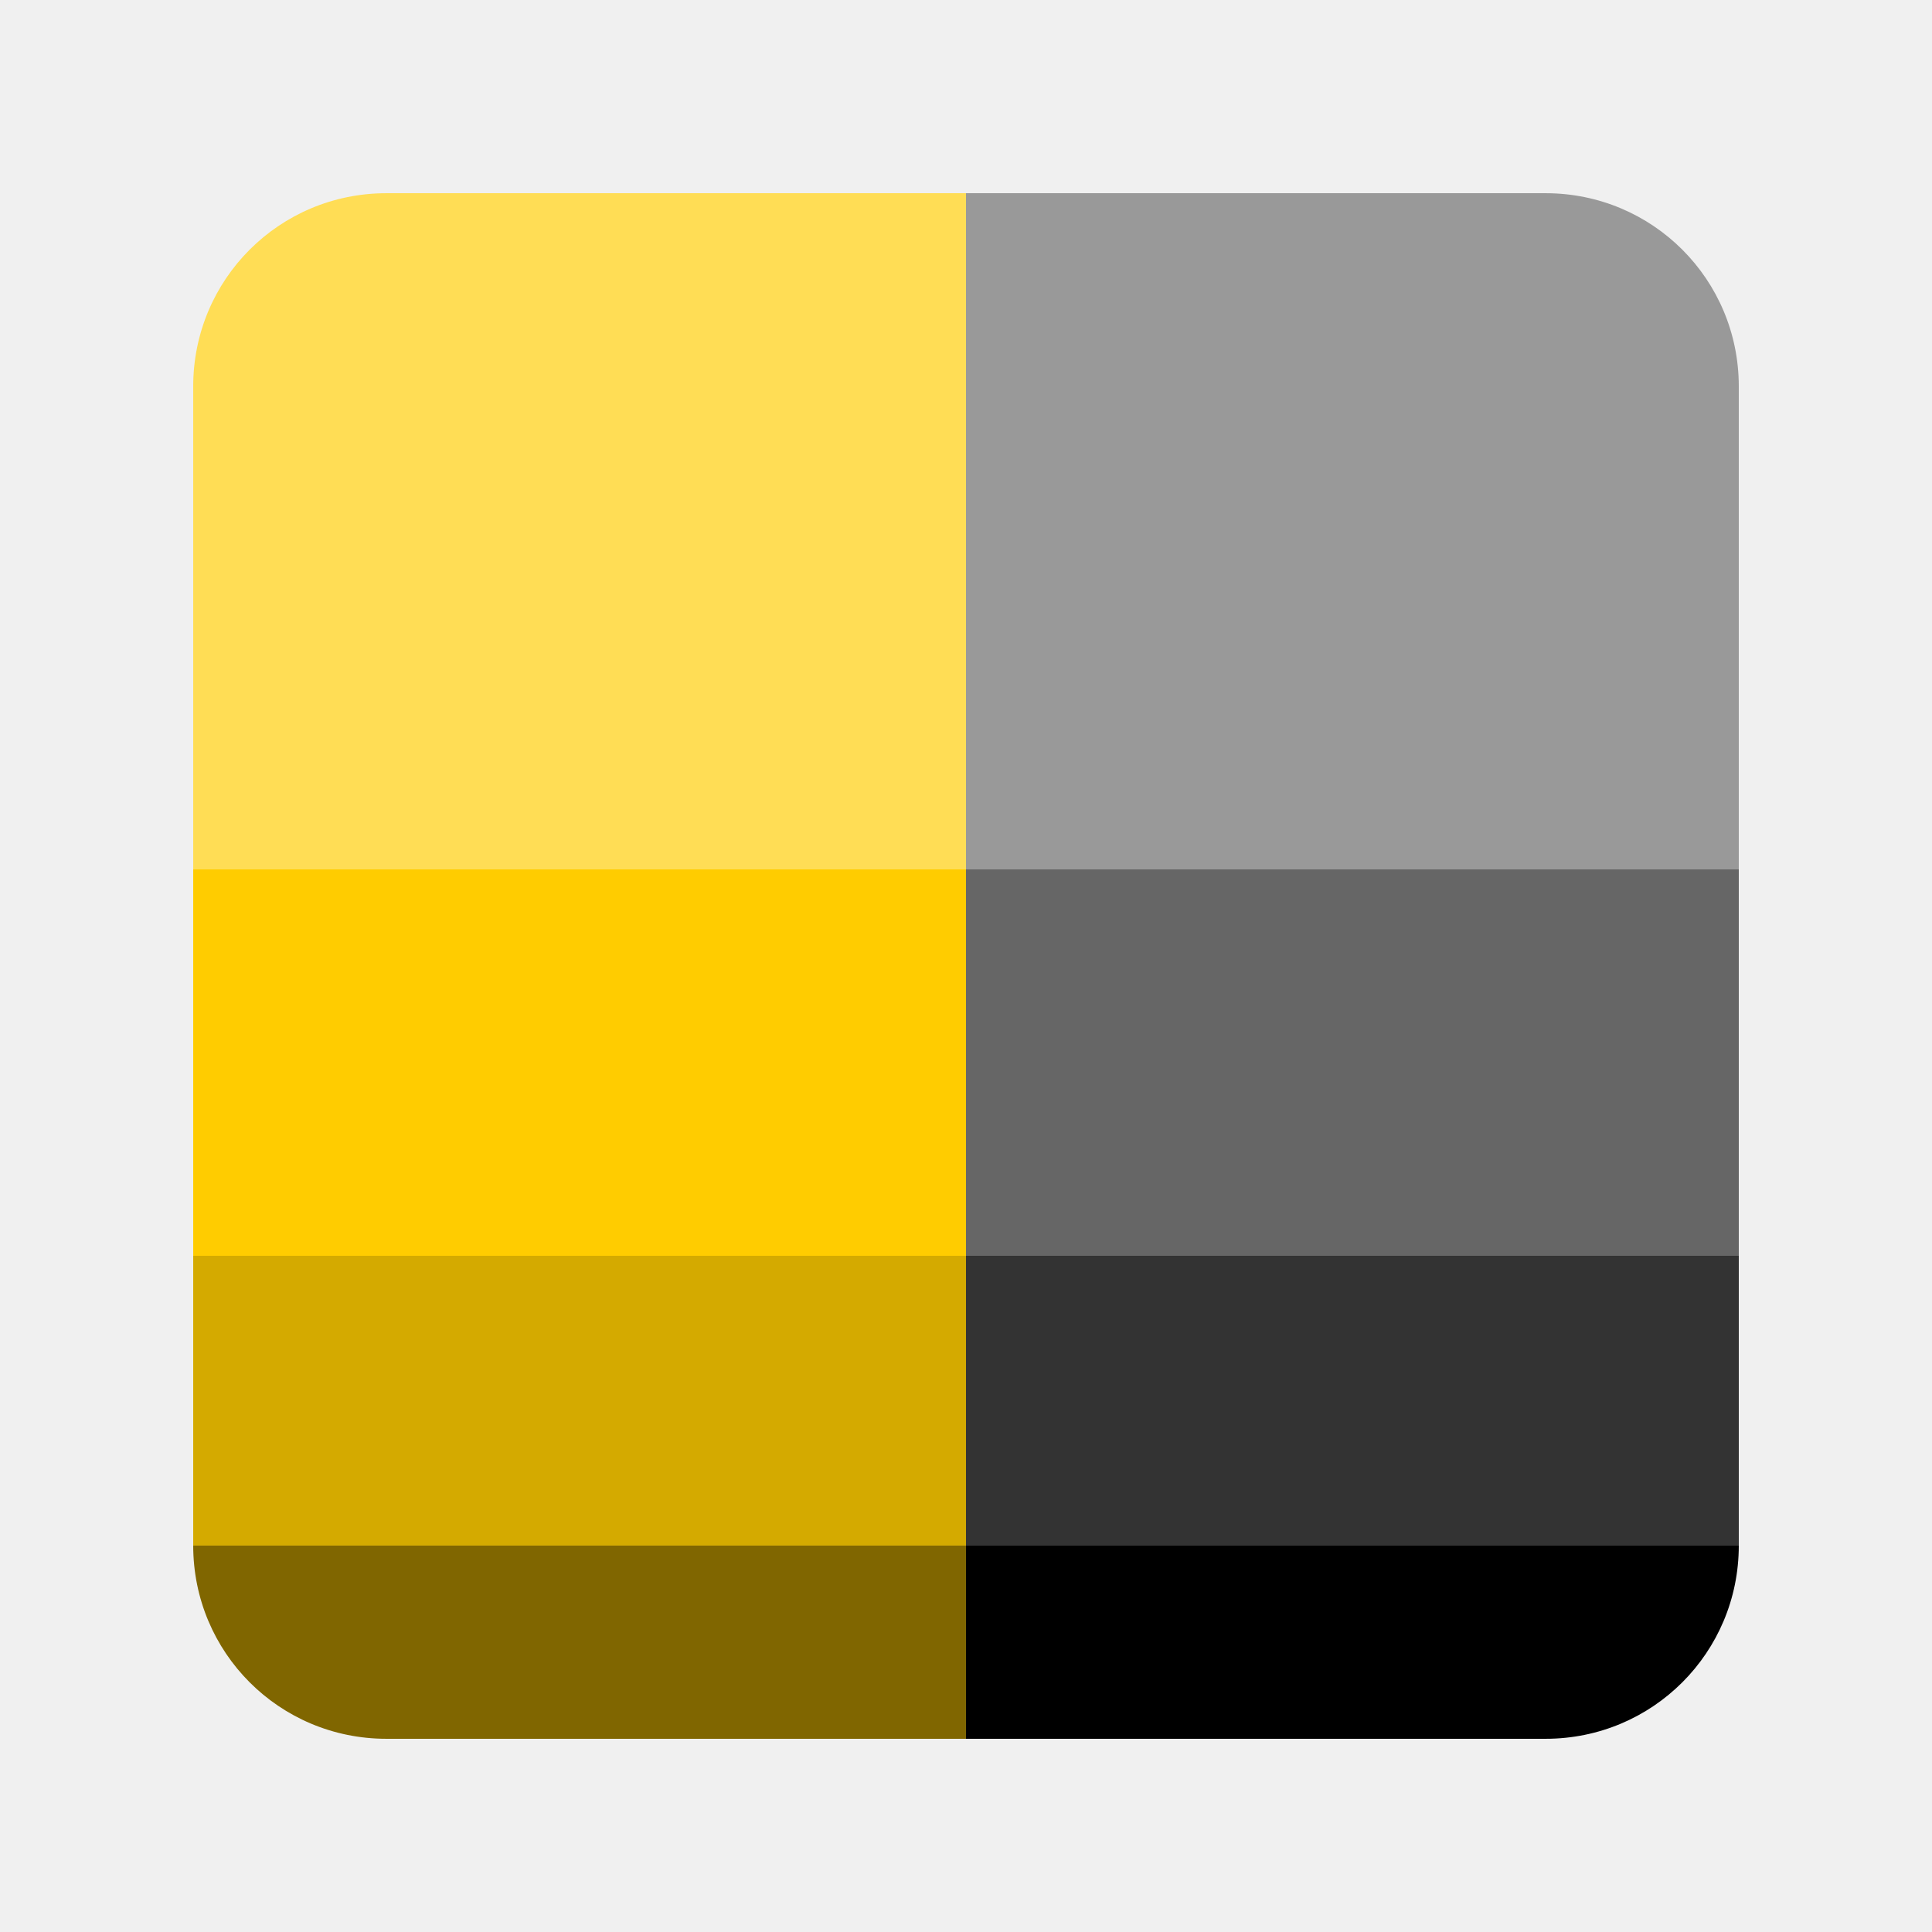
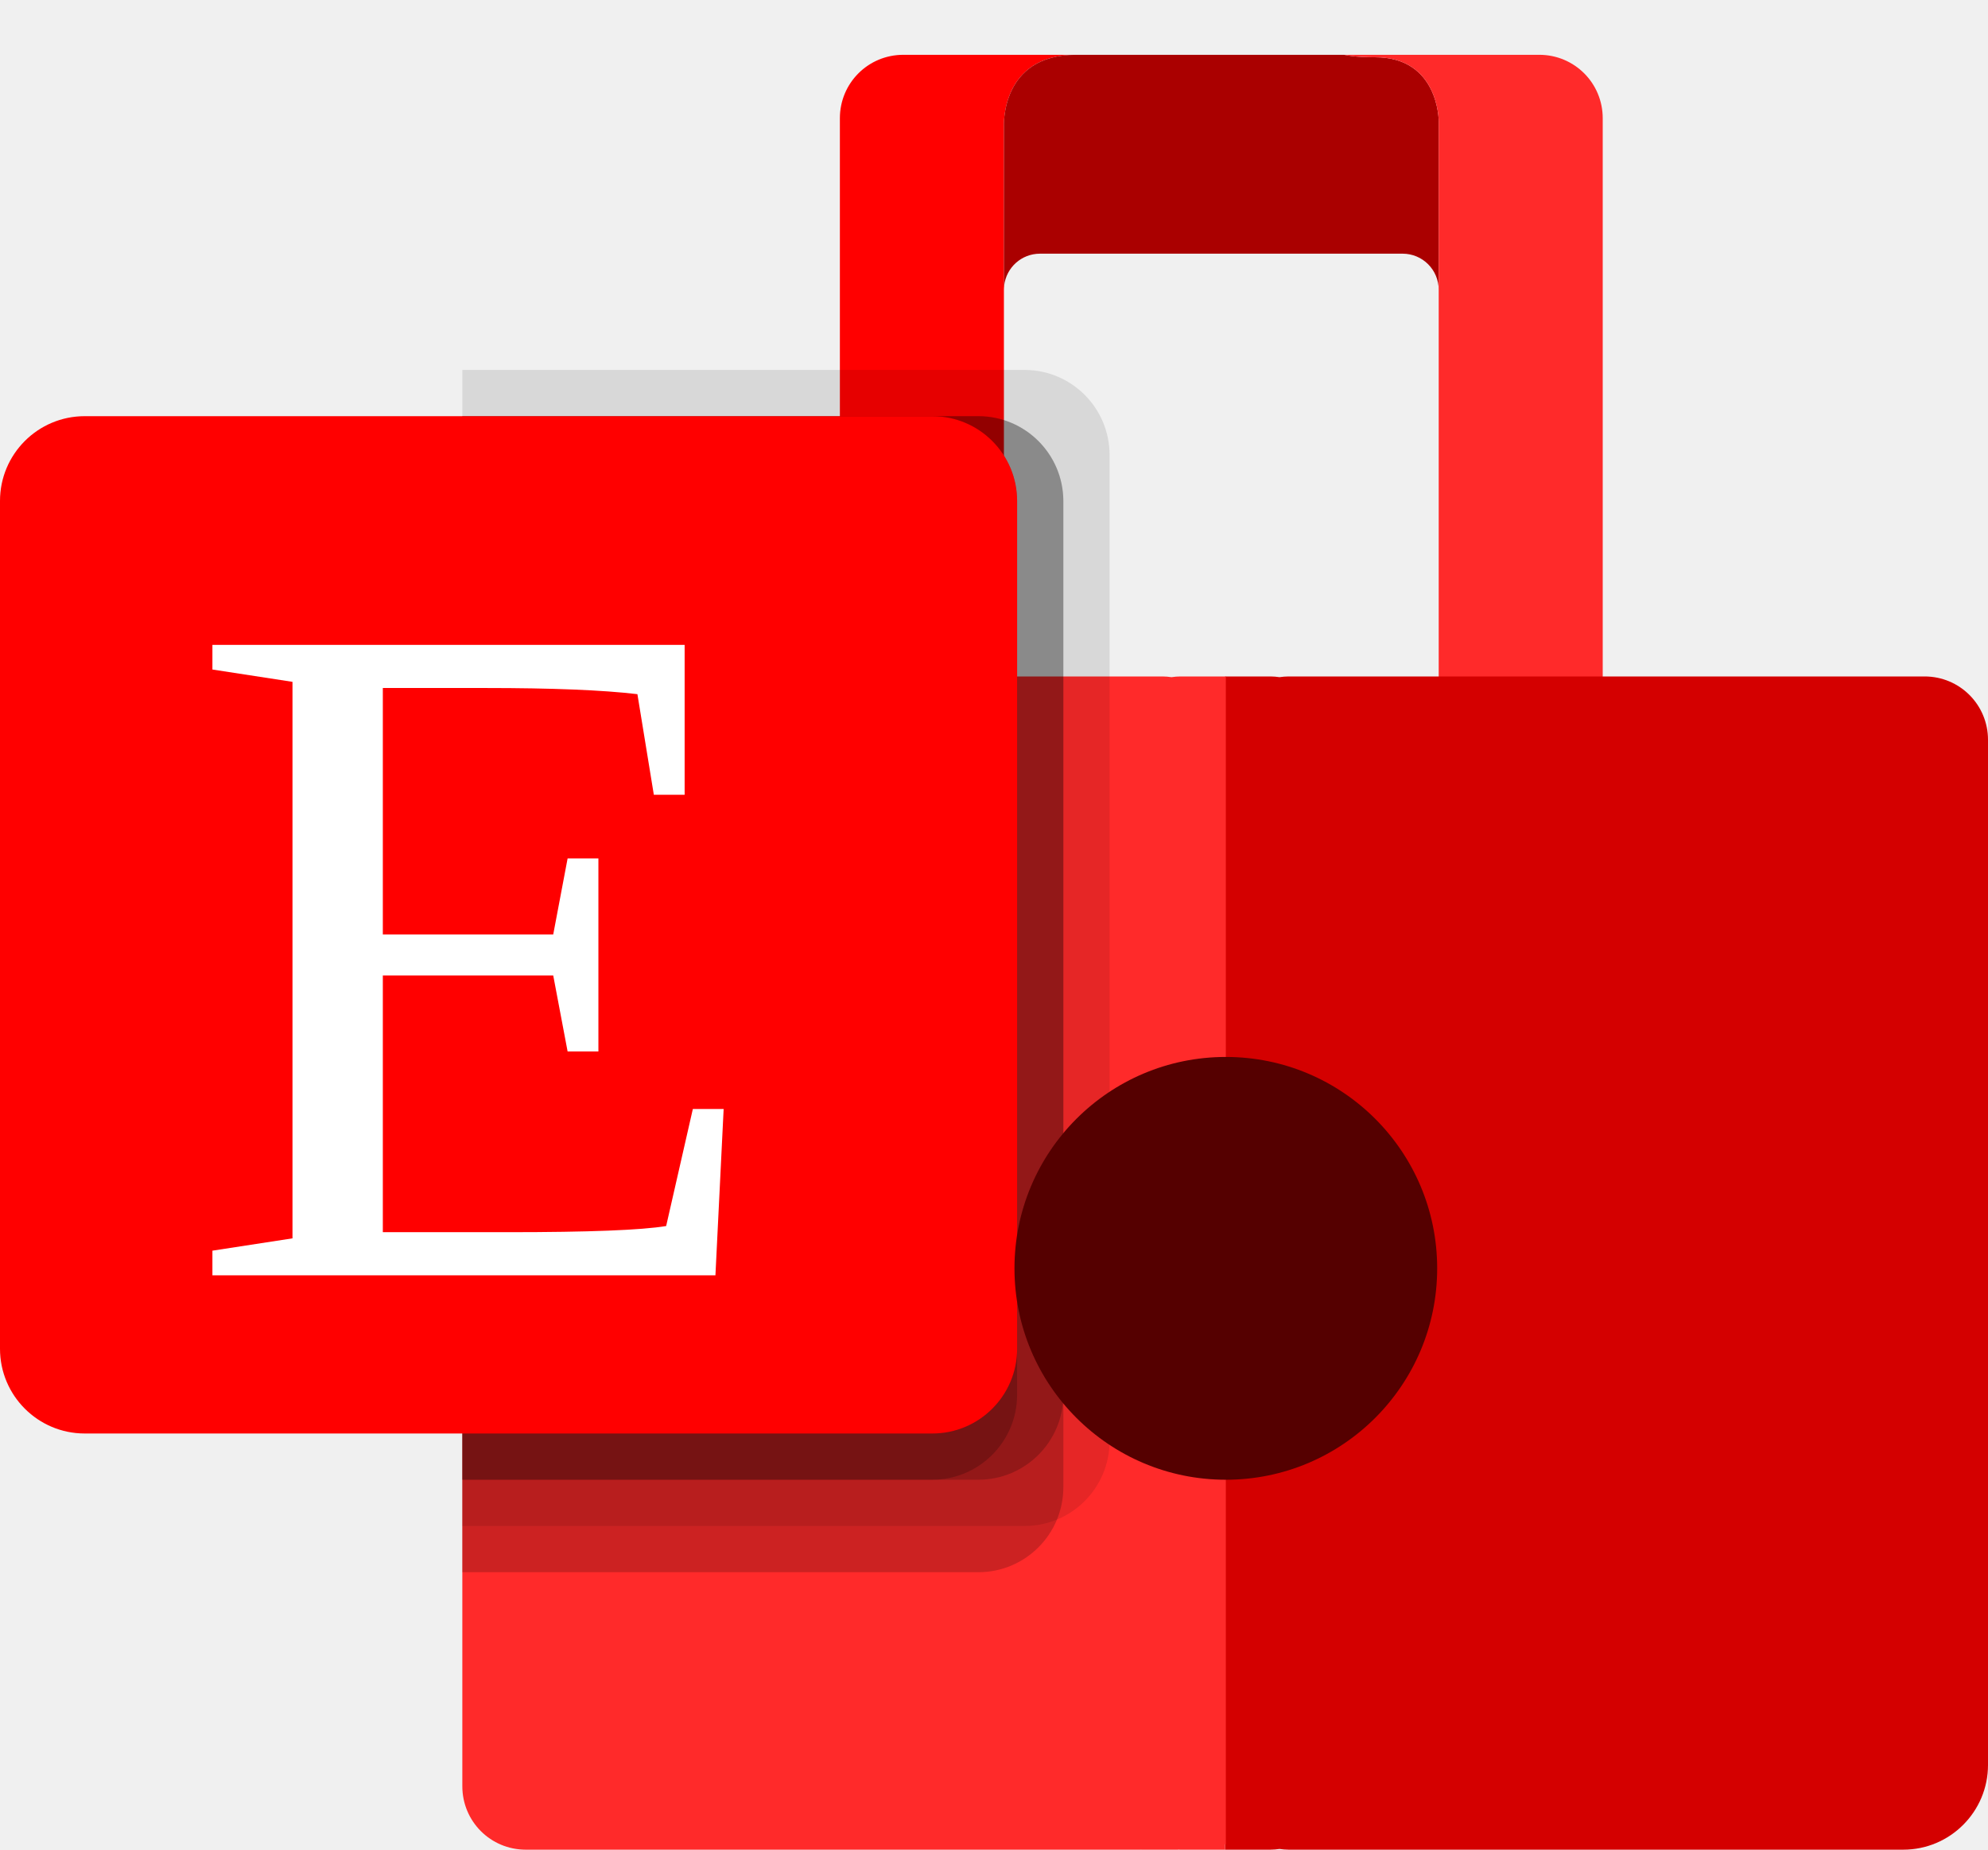
- <svg xmlns="http://www.w3.org/2000/svg" width="200" height="200" viewBox="0 0 52.917 52.917" version="1.1" id="svg5">
-   <defs id="defs2" />
-   <g id="layer1">
-     <path id="rect188" style="fill:#806600;stroke-width:0.265" d="M 26.458 42.333 L 5.292 42.333 C 5.292 45.265 7.652 47.625 10.583 47.625 L 26.458 47.625 L 26.458 42.333 z " />
-     <path id="path488" style="fill:#000000;stroke-width:0.265" d="M 26.458 42.333 L 26.458 47.625 L 42.333 47.625 C 45.265 47.625 47.625 45.265 47.625 42.333 L 26.458 42.333 z " />
-     <path id="path408" style="fill:#d4aa00;stroke-width:0.265" d="M 26.458 34.396 L 5.292 34.396 L 5.292 42.333 L 26.458 42.333 L 26.458 34.396 z " />
-     <path id="path485" style="fill:#333333;stroke-width:0.265" d="M 26.458 34.396 L 26.458 42.333 L 47.625 42.333 L 47.625 34.396 L 26.458 34.396 z " />
-     <path id="path411" style="fill:#ffcc00;stroke-width:0.265" d="M 26.458 23.812 L 5.292 23.812 L 5.292 34.396 L 26.458 34.396 L 26.458 23.812 z " />
-     <path id="path482" style="fill:#666666;stroke-width:0.265" d="M 26.458 23.812 L 26.458 34.396 L 47.625 34.396 L 47.625 23.812 L 26.458 23.812 z " />
-     <path id="path414" style="fill:#999999;stroke-width:0.265" d="M 26.458 5.292 L 26.458 23.812 L 47.625 23.812 L 47.625 10.583 C 47.625 7.652 45.265 5.292 42.333 5.292 L 26.458 5.292 z " />
-     <path id="path479" style="fill:#ffdd55;stroke-width:0.265" d="M 10.583 5.292 C 7.652 5.292 5.292 7.652 5.292 10.583 L 5.292 23.812 L 26.458 23.812 L 26.458 5.292 L 10.583 5.292 z " />
-   </g>
+ <svg xmlns="http://www.w3.org/2000/svg" version="1.1" id="Livello_1" x="0px" y="0px" viewBox="0 0 1881.25 1750" enable-background="new 0 0 1881.25 1750" xml:space="preserve">
+   <defs id="defs8066">
+     <rect x="0" y="519.094" width="962.5" height="756.963" id="rect8386" />
+   </defs>
+   <path id="rect8784" style="fill:#ff0000;stroke-width:10.001;stroke-linecap:round" d="M 1018.143 51.857 L 854.783 51.857 C 821.543 51.857 794.783 78.618 794.783 111.857 L 794.783 270.217 L 794.783 866.857 C 794.783 900.097 821.543 926.857 854.783 926.857 L 984.197 926.857 C 965.252 926.857 950 911.606 950 892.66 L 950 274.197 C 950 272.857 950.096 271.543 950.244 270.244 L 950 270 L 950 120 C 950 120 949.942 118.936 949.98 117.072 C 950.019 115.209 950.156 112.548 950.543 109.354 C 950.93 106.159 951.568 102.432 952.613 98.439 C 953.136 96.443 953.761 94.379 954.506 92.283 C 955.251 90.187 956.118 88.059 957.125 85.93 C 958.132 83.8 959.279 81.67 960.586 79.574 C 961.893 77.478 963.358 75.414 965.004 73.418 C 966.649 71.422 968.473 69.492 970.496 67.662 C 972.519 65.832 974.741 64.101 977.18 62.504 C 979.619 60.907 982.276 59.444 985.17 58.146 C 988.064 56.849 991.196 55.717 994.584 54.785 C 997.972 53.854 1001.615 53.122 1005.535 52.623 C 1009.455 52.124 1013.652 51.857 1018.143 51.857 z " />
+   <path id="path8907" style="fill:#aa0000;stroke-width:10.001;stroke-linecap:round" d="M 1018.143 51.857 C 1013.652 51.857 1009.455 52.124 1005.535 52.623 C 1001.615 53.122 997.972 53.854 994.584 54.785 C 991.196 55.717 988.064 56.849 985.17 58.146 C 982.276 59.444 979.619 60.907 977.18 62.504 C 974.741 64.101 972.519 65.832 970.496 67.662 C 968.473 69.492 966.649 71.422 965.004 73.418 C 963.358 75.414 961.893 77.478 960.586 79.574 C 959.279 81.67 958.132 83.8 957.125 85.93 C 956.118 88.059 955.251 90.187 954.506 92.283 C 953.761 94.379 953.136 96.443 952.613 98.439 C 951.568 102.432 950.93 106.159 950.543 109.354 C 950.156 112.548 950.019 115.209 949.98 117.072 C 949.942 118.936 950 120 950 120 L 950 270 L 950.244 270.244 C 952.195 253.178 966.592 240 984.197 240 L 985 240 L 1327.242 240 C 1346.188 240 1361.439 255.252 1361.439 274.197 L 1361.439 114.197 C 1361.439 114.197 1361.439 110.447 1360.502 104.822 C 1360.033 102.01 1359.33 98.728 1358.275 95.213 C 1357.221 91.697 1355.814 87.947 1353.939 84.197 C 1353.002 82.322 1351.946 80.447 1350.76 78.602 C 1349.573 76.756 1348.256 74.939 1346.791 73.182 C 1345.326 71.424 1343.716 69.725 1341.943 68.113 C 1340.171 66.502 1338.236 64.979 1336.127 63.572 C 1334.018 62.166 1331.732 60.877 1329.256 59.734 C 1326.78 58.592 1324.115 57.596 1321.244 56.775 C 1318.373 55.955 1315.298 55.311 1312.002 54.871 C 1308.706 54.432 1305.189 54.197 1301.439 54.197 C 1293.939 54.197 1287.377 53.885 1281.635 53.338 C 1277.883 52.981 1274.994 52.393 1271.91 51.857 L 1018.143 51.857 z " />
+   <path id="path8848" style="fill:#ff2a2a;stroke-width:10.001;stroke-linecap:round" d="m 1271.91,51.857 c 3.084,0.536 5.973,1.123 9.725,1.48 5.742,0.547 12.305,0.859 19.805,0.859 3.75,0 7.267,0.234 10.562,0.674 3.296,0.439 6.371,1.084 9.242,1.904 2.871,0.82 5.536,1.816 8.012,2.959 2.475,1.143 4.762,2.432 6.871,3.838 2.11,1.406 4.044,2.93 5.816,4.541 1.772,1.611 3.383,3.311 4.848,5.068 1.465,1.758 2.782,3.574 3.969,5.42 1.187,1.846 2.242,3.721 3.18,5.596 1.875,3.75 3.281,7.5 4.336,11.016 1.055,3.516 1.758,6.797 2.227,9.609 0.938,5.625 0.938,9.375 0.938,9.375 v 160 618.463 c 0,18.945 -15.252,34.197 -34.197,34.197 h 129.414 c 33.24,0 60,-26.76 60,-60 v -755 c 0,-33.24 -26.76,-60 -60,-60 z" />
+   <path id="path8720" style="fill:#d40000" d="M 1159.379 640 L 1159.379 875 L 1159.379 1515 L 1159.379 1750 L 1202.232 1750 C 1205.153 1750 1207.998 1749.724 1210.805 1749.324 C 1213.611 1749.723 1216.457 1750 1219.377 1750 L 1801.057 1750 C 1845.347 1750 1881.252 1714.097 1881.252 1669.807 L 1881.252 1434.807 L 1881.252 1312.5 L 1881.252 1077.5 L 1881.252 699.961 C 1881.229 666.739 1854.478 640 1821.252 640 L 1219.377 640 C 1216.457 640 1213.611 640.277 1210.805 640.676 C 1207.998 640.276 1205.153 640 1202.232 640 L 1159.379 640 z " />
+   <path id="path8781" style="fill:#ff2a2a" d="M 498.125 640 C 467.523 640 442.689 662.767 438.896 692.305 C 438.019 696.402 437.504 700.633 437.504 705 L 437.504 935 L 437.504 1460 L 437.504 1690 C 437.504 1723.24 464.264 1750 497.504 1750 L 1079.184 1750 C 1079.48 1750 1079.763 1749.945 1080.059 1749.941 L 1080 1750 L 1115 1750 L 1114.91 1749.879 C 1115.456 1749.894 1115.976 1750 1116.525 1750 L 1159.379 1750 L 1159.379 1745 L 1160 1745 L 1160 1515 L 1160 870 L 1160 640 L 1117.147 640 C 1114.226 640 1111.381 640.276 1108.574 640.676 C 1105.767 640.276 1102.921 640 1100 640 L 498.125 640 z " />
+   <path opacity="0.1" enable-background="new    " d="M969.806,350H437.5v1093.75h532.306c44.23-0.144,80.05-35.964,80.194-80.194  V430.194C1049.856,385.964,1014.036,350.144,969.806,350z" id="path8044" />
+   <path opacity="0.2" enable-background="new    " d="M926.056,393.75H437.5V1487.5h488.556c44.23-0.144,80.05-35.964,80.194-80.194  V473.944C1006.106,429.714,970.286,393.894,926.056,393.75z" id="path8046" />
+   <path opacity="0.2" enable-background="new    " d="M926.056,393.75H437.5V1400h488.556c44.23-0.144,80.05-35.964,80.194-80.194  V473.944C1006.106,429.714,970.286,393.894,926.056,393.75z" id="path8048" />
+   <path opacity="0.2" enable-background="new    " d="M882.306,393.75H437.5V1400h444.806c44.23-0.144,80.05-35.964,80.194-80.194  V473.944C962.356,429.714,926.536,393.894,882.306,393.75z" id="path8050" />
+   <linearGradient id="SVGID_1_" gradientUnits="userSpaceOnUse" x1="167.206" y1="1420.912" x2="795.294" y2="333.088" gradientTransform="matrix(1 0 0 -1 0 1752)">
+     <stop offset="0" style="stop-color:#2368C4" id="stop8052" />
+     <stop offset="0.5" style="stop-color:#1A5DBE" id="stop8054" />
+     <stop offset="1" style="stop-color:#1146AC" id="stop8056" />
+   </linearGradient>
+   <path fill="url(#SVGID_1_)" d="M80.194,393.75h802.112c44.29,0,80.194,35.904,80.194,80.194v802.113  c0,44.29-35.904,80.194-80.194,80.194H80.194c-44.29,0-80.194-35.904-80.194-80.194V473.944C0,429.654,35.904,393.75,80.194,393.75z  " id="path8059" style="fill:#ff0000" />
+   <text xml:space="preserve" id="text8384" style="font-size:7.333px;white-space:pre;shape-inside:url(#rect8386);display:inline;fill:#ffffff;stroke-width:10.001;stroke-linecap:round" transform="matrix(124.3444,0,0,124.3444,173.8094,-64171.843)">
+     <tspan x="0" y="525.784" id="tspan9150">E</tspan>
+   </text>
+   <circle style="fill:#550000;stroke-width:10.001;stroke-linecap:round" id="path8946" cx="1160" cy="1200" r="200" />
</svg>
